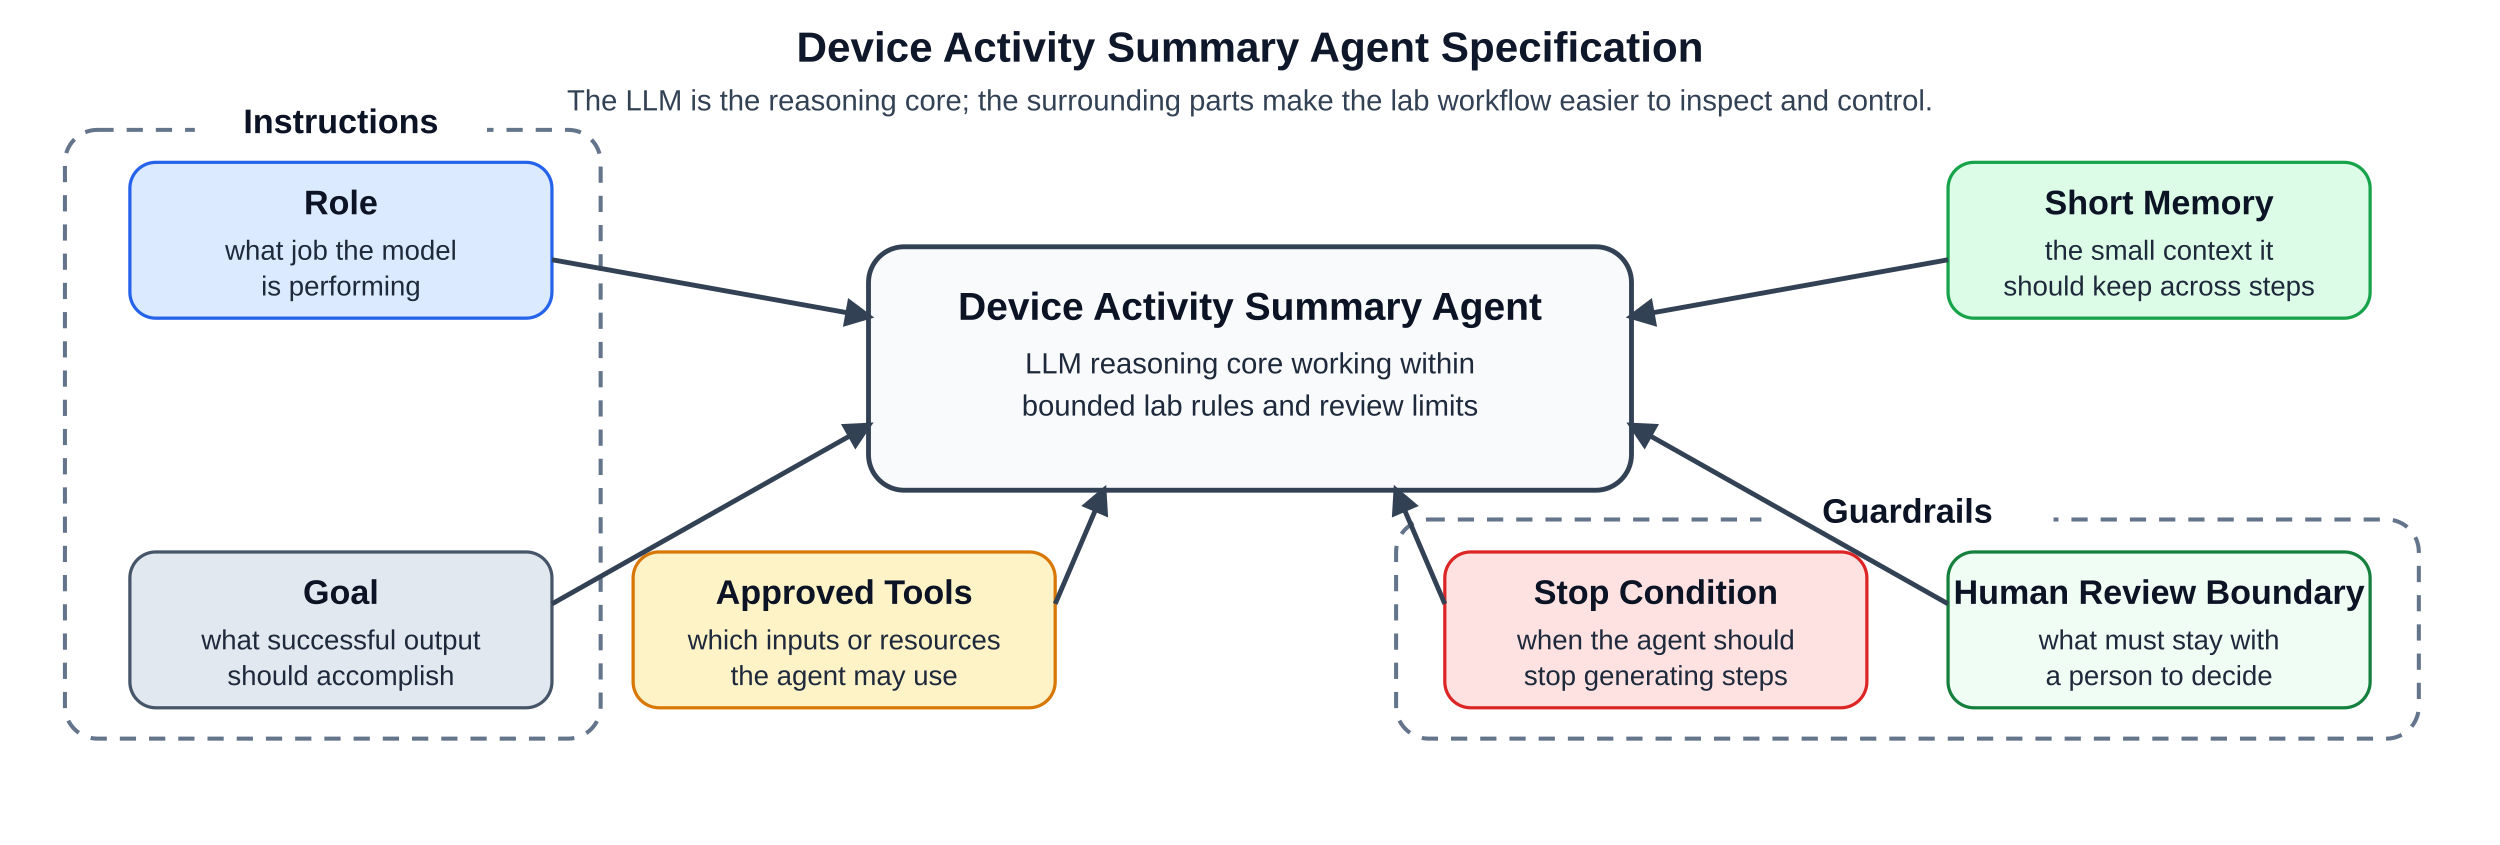
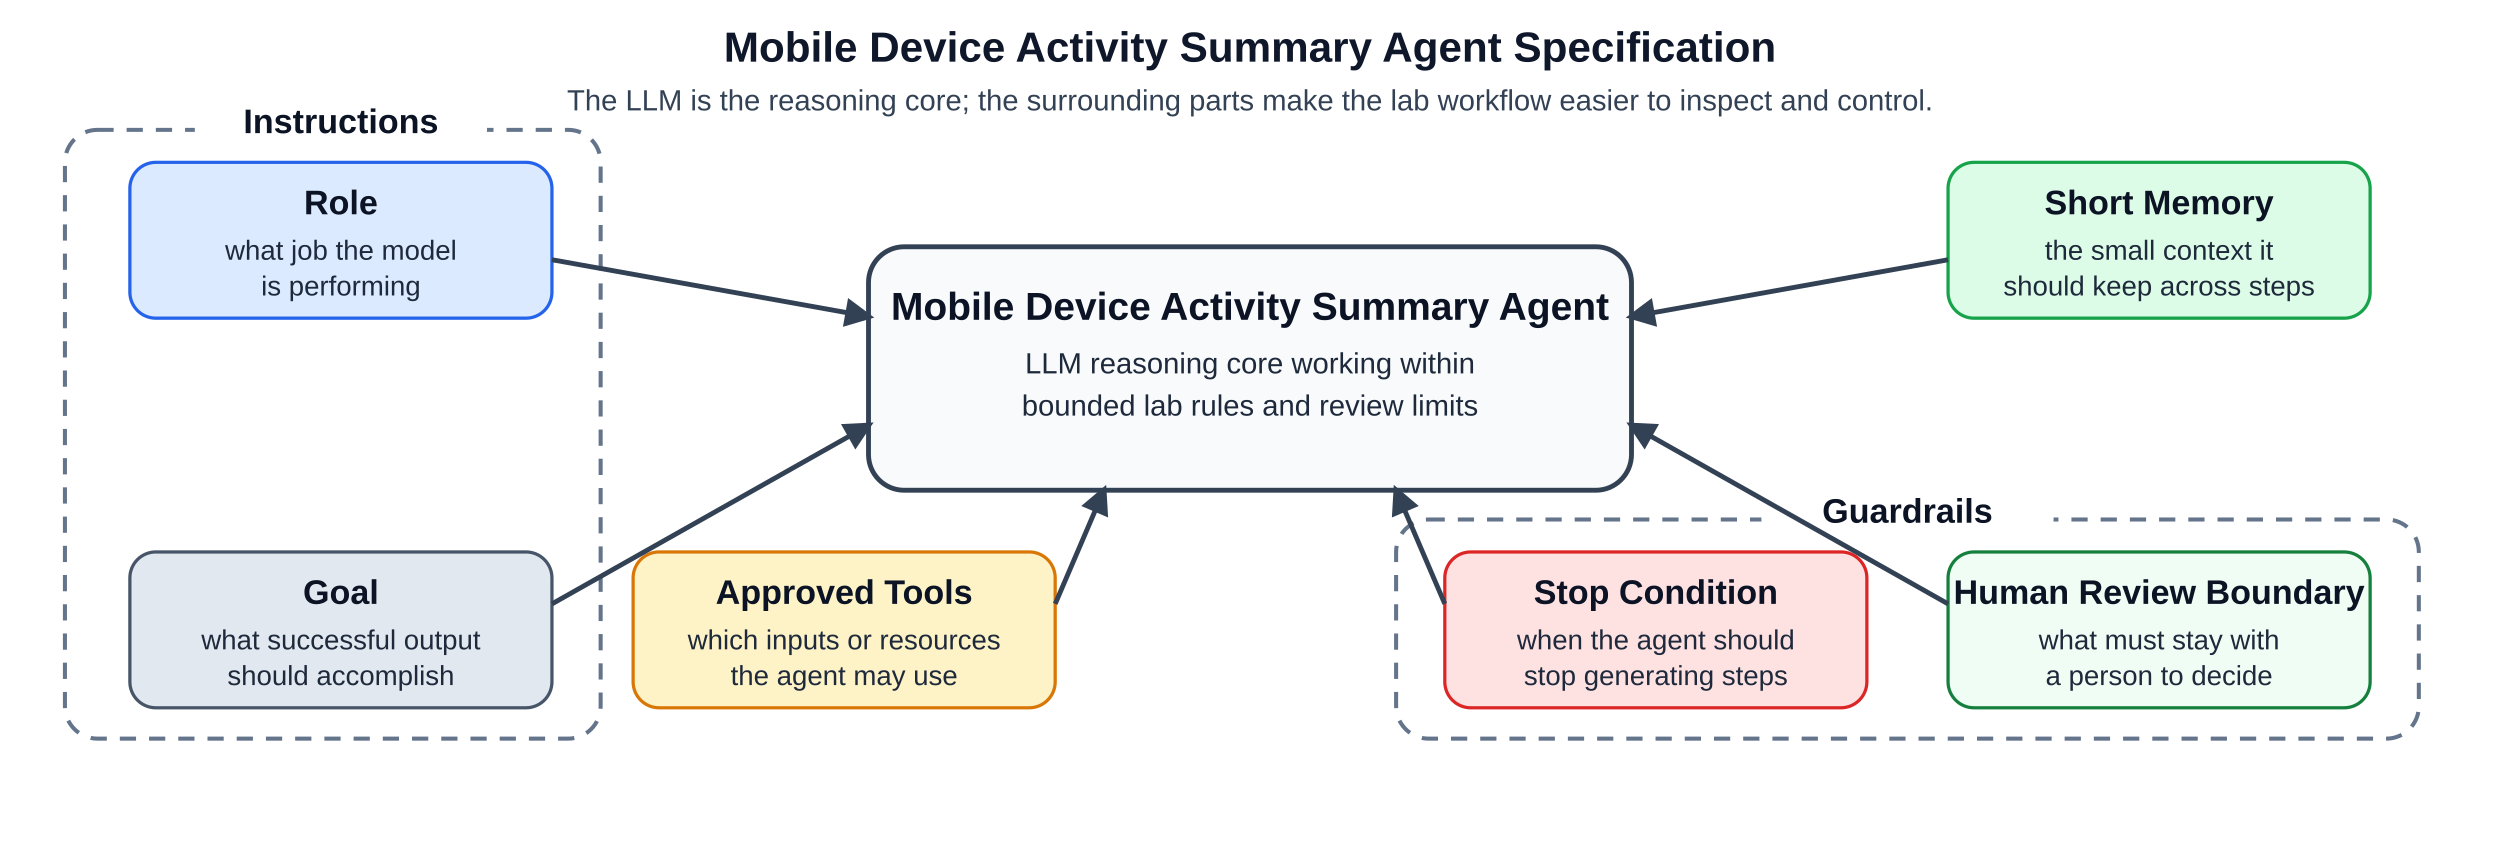
<svg xmlns="http://www.w3.org/2000/svg" width="1540" height="520" viewBox="30 20 1540 520" role="img" aria-labelledby="title desc">
  <defs>
    <style>
      .title { font: 700 26px 'Segoe UI', Arial, sans-serif; fill: #0f172a; }
      .subtitle { font: 500 18px 'Segoe UI', Arial, sans-serif; fill: #334155; }
      .node-title { font: 700 21px 'Segoe UI', Arial, sans-serif; fill: #0b1324; }
      .node-text { font: 500 17px 'Segoe UI', Arial, sans-serif; fill: #1e293b; }
      .center-title { font: 700 24px 'Segoe UI', Arial, sans-serif; fill: #0b1324; }
      .center-text { font: 500 18px 'Segoe UI', Arial, sans-serif; fill: #1e293b; }
    </style>
    <marker id="arrow" viewBox="0 0 10 10" refX="8" refY="5" markerWidth="6" markerHeight="6" orient="auto-start-reverse">
      <path d="M 0 0 L 10 5 L 0 10 z" fill="#334155" />
    </marker>
  </defs>
  <rect x="0" y="0" width="1600" height="580" fill="#ffffff" />
-   <text x="800" y="58" text-anchor="middle" class="title">Device Activity Summary Agent Specification</text>
+   <text x="800" y="58" text-anchor="middle" class="title">Mobile Device Activity Summary Agent Specification</text>
  <text x="800" y="88" text-anchor="middle" class="subtitle">The LLM is the reasoning core; the surrounding parts make the lab workflow easier to inspect and control.</text>
  <rect x="565" y="172" rx="22" ry="22" width="470" height="150" fill="#f8fafc" stroke="#334155" stroke-width="3" />
-   <text x="800" y="217" text-anchor="middle" class="center-title">Device Activity Summary Agent</text>
+   <text x="800" y="217" text-anchor="middle" class="center-title">Mobile Device Activity Summary Agent</text>
  <text x="800" y="250" text-anchor="middle" class="center-text">LLM reasoning core working within</text>
  <text x="800" y="276" text-anchor="middle" class="center-text">bounded lab rules and review limits</text>
  <rect x="70" y="100" rx="20" ry="20" width="330" height="375" fill="none" stroke="#64748b" stroke-width="2.5" stroke-dasharray="10 8" />
  <rect x="150" y="82" rx="10" ry="10" width="180" height="28" fill="#ffffff" />
  <text x="240" y="102" text-anchor="middle" class="node-title" fill="#475569">Instructions</text>
  <rect x="110" y="120" rx="16" ry="16" width="260" height="96" fill="#dbeafe" stroke="#2563eb" stroke-width="2" />
  <text x="240" y="152" text-anchor="middle" class="node-title">Role</text>
  <text x="240" y="180" text-anchor="middle" class="node-text">what job the model</text>
  <text x="240" y="202" text-anchor="middle" class="node-text">is performing</text>
  <rect x="110" y="360" rx="16" ry="16" width="260" height="96" fill="#e2e8f0" stroke="#475569" stroke-width="2" />
  <text x="240" y="392" text-anchor="middle" class="node-title">Goal</text>
  <text x="240" y="420" text-anchor="middle" class="node-text">what successful output</text>
  <text x="240" y="442" text-anchor="middle" class="node-text">should accomplish</text>
  <rect x="420" y="360" rx="16" ry="16" width="260" height="96" fill="#fef3c7" stroke="#d97706" stroke-width="2" />
  <text x="550" y="392" text-anchor="middle" class="node-title">Approved Tools</text>
  <text x="550" y="420" text-anchor="middle" class="node-text">which inputs or resources</text>
  <text x="550" y="442" text-anchor="middle" class="node-text">the agent may use</text>
  <rect x="1230" y="120" rx="16" ry="16" width="260" height="96" fill="#dcfce7" stroke="#16a34a" stroke-width="2" />
  <text x="1360" y="152" text-anchor="middle" class="node-title">Short Memory</text>
  <text x="1360" y="180" text-anchor="middle" class="node-text">the small context it</text>
  <text x="1360" y="202" text-anchor="middle" class="node-text">should keep across steps</text>
  <rect x="890" y="340" rx="20" ry="20" width="630" height="135" fill="none" stroke="#64748b" stroke-width="2.5" stroke-dasharray="10 8" />
  <rect x="1115" y="322" rx="10" ry="10" width="180" height="28" fill="#ffffff" />
  <text x="1205" y="342" text-anchor="middle" class="node-title" fill="#475569">Guardrails</text>
  <rect x="920" y="360" rx="16" ry="16" width="260" height="96" fill="#fee2e2" stroke="#dc2626" stroke-width="2" />
  <text x="1050" y="392" text-anchor="middle" class="node-title">Stop Condition</text>
  <text x="1050" y="420" text-anchor="middle" class="node-text">when the agent should</text>
  <text x="1050" y="442" text-anchor="middle" class="node-text">stop generating steps</text>
  <rect x="1230" y="360" rx="16" ry="16" width="260" height="96" fill="#f0fdf4" stroke="#15803d" stroke-width="2" />
  <text x="1360" y="392" text-anchor="middle" class="node-title">Human Review Boundary</text>
  <text x="1360" y="420" text-anchor="middle" class="node-text">what must stay with</text>
  <text x="1360" y="442" text-anchor="middle" class="node-text">a person to decide</text>
  <line x1="370" y1="180" x2="565" y2="215" stroke="#334155" stroke-width="3" marker-end="url(#arrow)" />
  <line x1="680" y1="392" x2="710" y2="322" stroke="#334155" stroke-width="3" marker-end="url(#arrow)" />
  <line x1="370" y1="392" x2="565" y2="282" stroke="#334155" stroke-width="3" marker-end="url(#arrow)" />
  <line x1="1230" y1="180" x2="1035" y2="215" stroke="#334155" stroke-width="3" marker-end="url(#arrow)" />
  <line x1="920" y1="392" x2="890" y2="322" stroke="#334155" stroke-width="3" marker-end="url(#arrow)" />
  <line x1="1230" y1="392" x2="1035" y2="282" stroke="#334155" stroke-width="3" marker-end="url(#arrow)" />
</svg>
